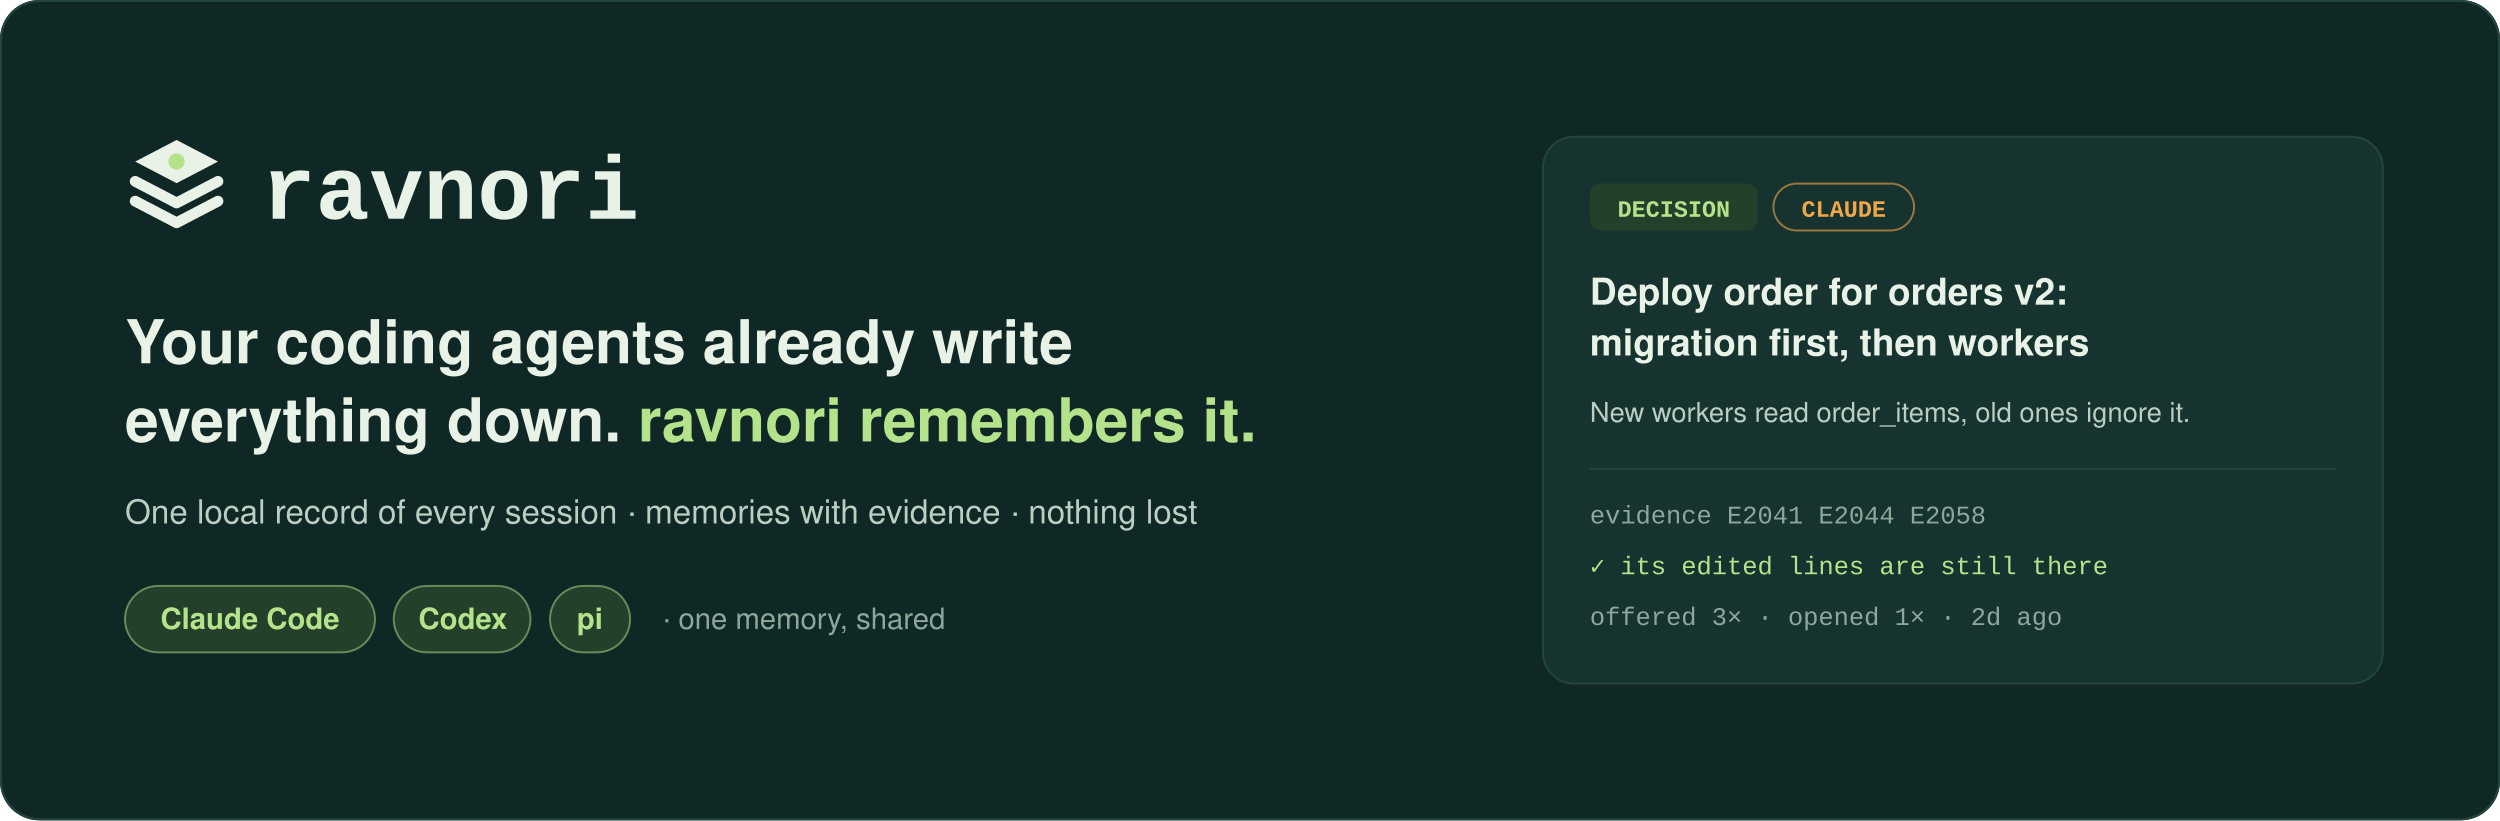
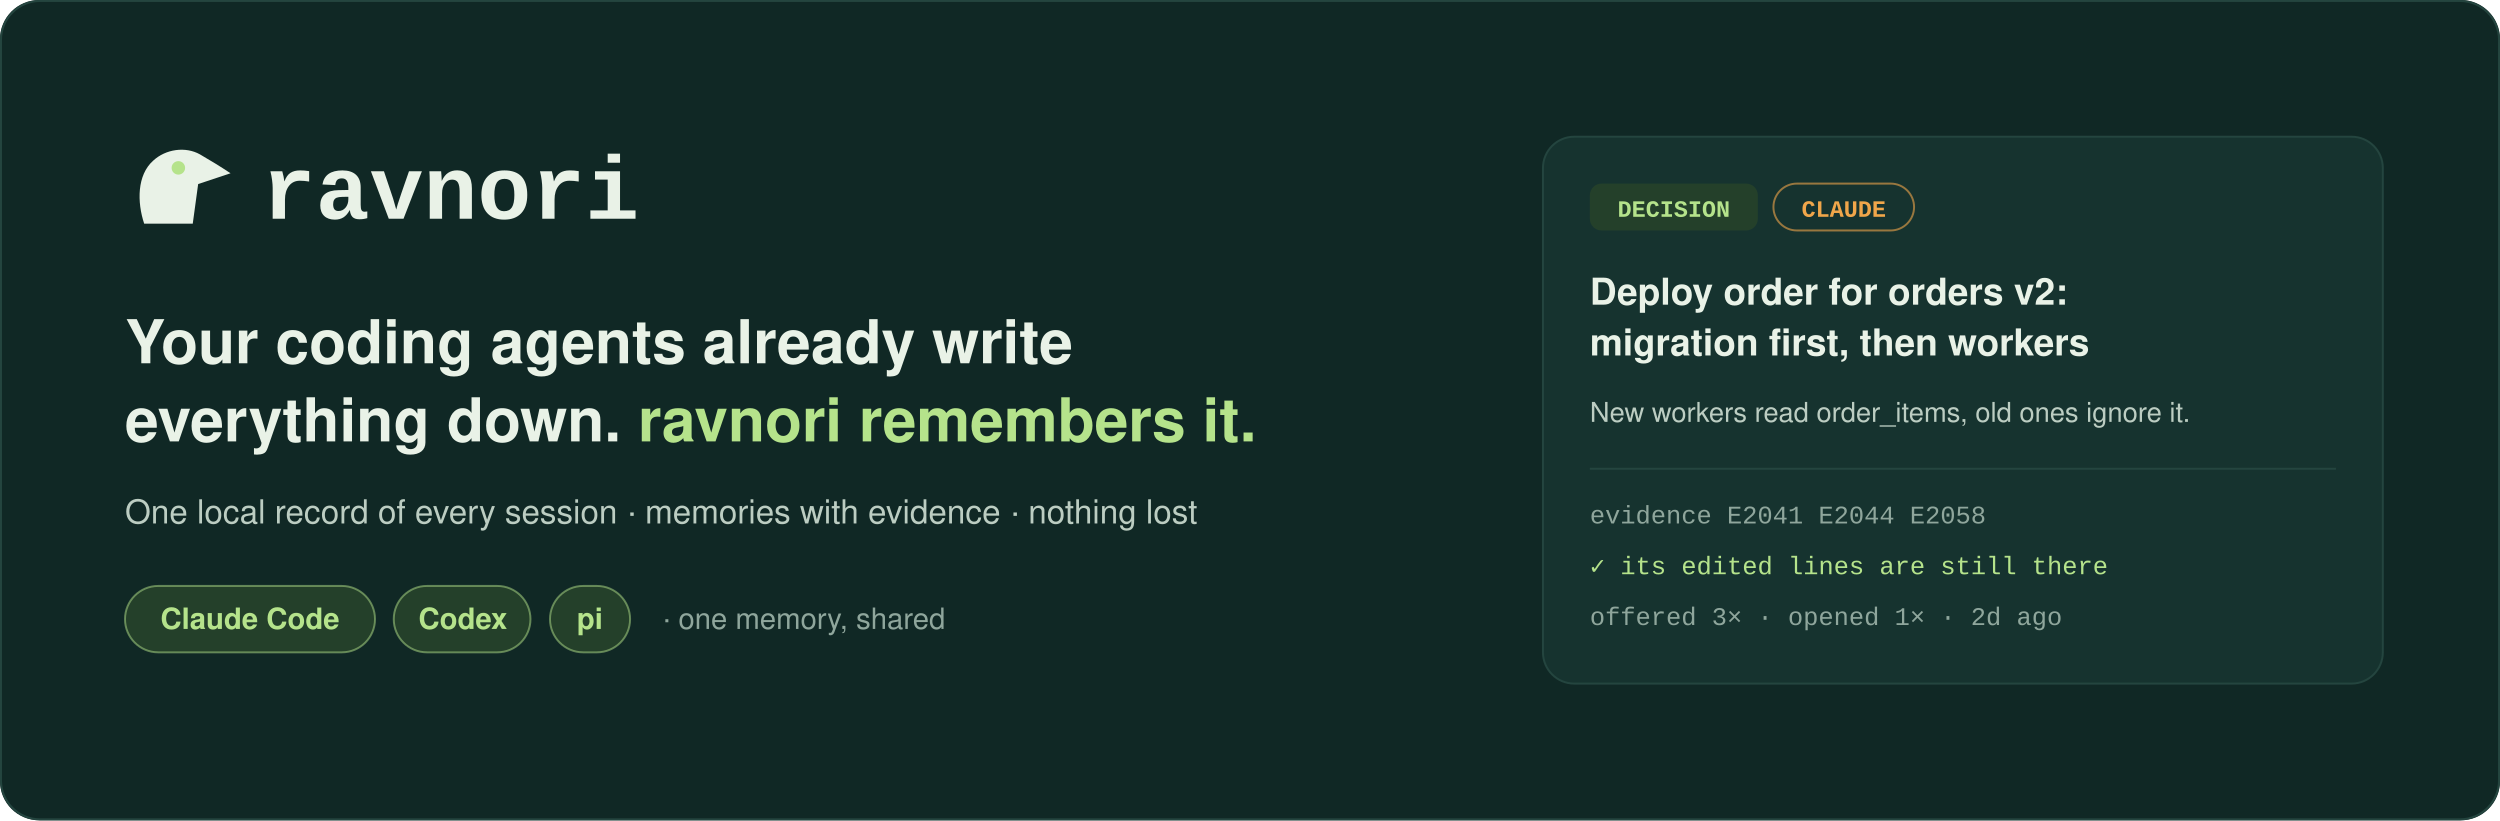
<svg xmlns="http://www.w3.org/2000/svg" width="1280" height="420" viewBox="0 0 1280 420" role="img" aria-label="ravnori: memory for coding agents">
  <rect width="1280" height="420" rx="20" fill="#102825" />
  <rect x="0.5" y="0.5" width="1279" height="419" rx="20" fill="none" stroke="#24453F" />
  <g transform="translate(60,62) scale(0.4606061)">
-     <g transform="translate(1 1)">
-       <path d="M19 44L65 20L111 44L65 68Z" fill="#E9F2E7" />
-       <path d="M19 66L65 90L111 66" fill="none" stroke="#E9F2E7" stroke-width="12" stroke-linecap="round" stroke-linejoin="round" />
-       <path d="M19 88L65 112L111 88" fill="none" stroke="#E9F2E7" stroke-width="12" stroke-linecap="round" stroke-linejoin="round" />
-       <circle cx="65" cy="44" r="9" fill="#B5E38B" />
-     </g>
+     <path d="M30 114 C22 90 22 60 40 44 C54 31 76 28 92 37 C104 44 114 50 126 58 C114 62 102 66 90 70 C88 84 86 100 84 114 Z" fill="#E9F2E7" />
+     <circle cx="68" cy="52" r="7.5" fill="#B5E38B" />
  </g>
  <text x="134" y="112" font-family="ui-monospace, SFMono-Regular, Menlo, Consolas, 'Liberation Mono', monospace" font-size="46" font-weight="700" fill="#E9F2E7">ravnori</text>
  <text x="64" y="186" font-family="ui-sans-serif, -apple-system, 'Segoe UI', Helvetica, Arial, sans-serif" font-size="31" font-weight="700" fill="#E9F2E7">Your coding agents already write</text>
  <text x="64" y="226" font-family="ui-sans-serif, -apple-system, 'Segoe UI', Helvetica, Arial, sans-serif" font-size="31" font-weight="700" fill="#E9F2E7">everything down. <tspan fill="#B5E38B">ravnori remembers it.</tspan>
  </text>
  <text x="64" y="268" font-family="ui-sans-serif, -apple-system, 'Segoe UI', Helvetica, Arial, sans-serif" font-size="17" fill="#BCCDC2">One local record of every session · memories with evidence · nothing lost</text>
  <rect x="64" y="300" width="128" height="34" rx="17" fill="#24402A" stroke="#B5E38B" stroke-opacity="0.5" />
  <text x="128" y="322" text-anchor="middle" font-family="ui-sans-serif, -apple-system, 'Segoe UI', Helvetica, Arial, sans-serif" font-size="15" font-weight="600" fill="#B5E38B">Claude Code</text>
  <rect x="201.6" y="300" width="70" height="34" rx="17" fill="#24402A" stroke="#B5E38B" stroke-opacity="0.5" />
  <text x="237" y="322" text-anchor="middle" font-family="ui-sans-serif, -apple-system, 'Segoe UI', Helvetica, Arial, sans-serif" font-size="15" font-weight="600" fill="#B5E38B">Codex</text>
  <rect x="281.6" y="300" width="41" height="34" rx="17" fill="#24402A" stroke="#B5E38B" stroke-opacity="0.5" />
  <text x="302" y="322" text-anchor="middle" font-family="ui-sans-serif, -apple-system, 'Segoe UI', Helvetica, Arial, sans-serif" font-size="15" font-weight="600" fill="#B5E38B">pi</text>
  <text x="339" y="322" font-family="ui-sans-serif, -apple-system, 'Segoe UI', Helvetica, Arial, sans-serif" font-size="15" fill="#8FA69C">· one memory, shared</text>
  <rect x="790" y="70" width="430" height="280" rx="16" fill="#16332F" stroke="#24453F" />
  <rect x="814" y="94" width="86" height="24" rx="6" fill="#24402A" />
  <text x="857" y="111" text-anchor="middle" font-family="ui-monospace, SFMono-Regular, Menlo, Consolas, 'Liberation Mono', monospace" font-size="12" font-weight="700" fill="#B5E38B">DECISION</text>
  <rect x="908" y="94" width="72" height="24" rx="12" fill="none" stroke="#f0a64a" stroke-opacity="0.6" />
  <text x="944" y="111" text-anchor="middle" font-family="ui-monospace, SFMono-Regular, Menlo, Consolas, 'Liberation Mono', monospace" font-size="12" font-weight="700" fill="#f0a64a">CLAUDE</text>
  <text x="814" y="156" font-family="ui-sans-serif, -apple-system, 'Segoe UI', Helvetica, Arial, sans-serif" font-size="19" font-weight="700" fill="#E9F2E7">Deploy order for orders v2:</text>
  <text x="814" y="182" font-family="ui-sans-serif, -apple-system, 'Segoe UI', Helvetica, Arial, sans-serif" font-size="19" font-weight="700" fill="#E9F2E7">migration first, then workers</text>
  <text x="814" y="216" font-family="ui-sans-serif, -apple-system, 'Segoe UI', Helvetica, Arial, sans-serif" font-size="14" fill="#BCCDC2">New workers read order_items, old ones ignore it.</text>
  <line x1="814" y1="240" x2="1196" y2="240" stroke="#24453F" />
  <text x="814" y="268" font-family="ui-monospace, SFMono-Regular, Menlo, Consolas, 'Liberation Mono', monospace" font-size="13" fill="#8FA69C">evidence  E2041 E2044 E2058</text>
  <text x="814" y="294" font-family="ui-monospace, SFMono-Regular, Menlo, Consolas, 'Liberation Mono', monospace" font-size="13" fill="#B5E38B">✓ its edited lines are still there</text>
  <text x="814" y="320" font-family="ui-monospace, SFMono-Regular, Menlo, Consolas, 'Liberation Mono', monospace" font-size="13" fill="#8FA69C">offered 3× · opened 1× · 2d ago</text>
</svg>
